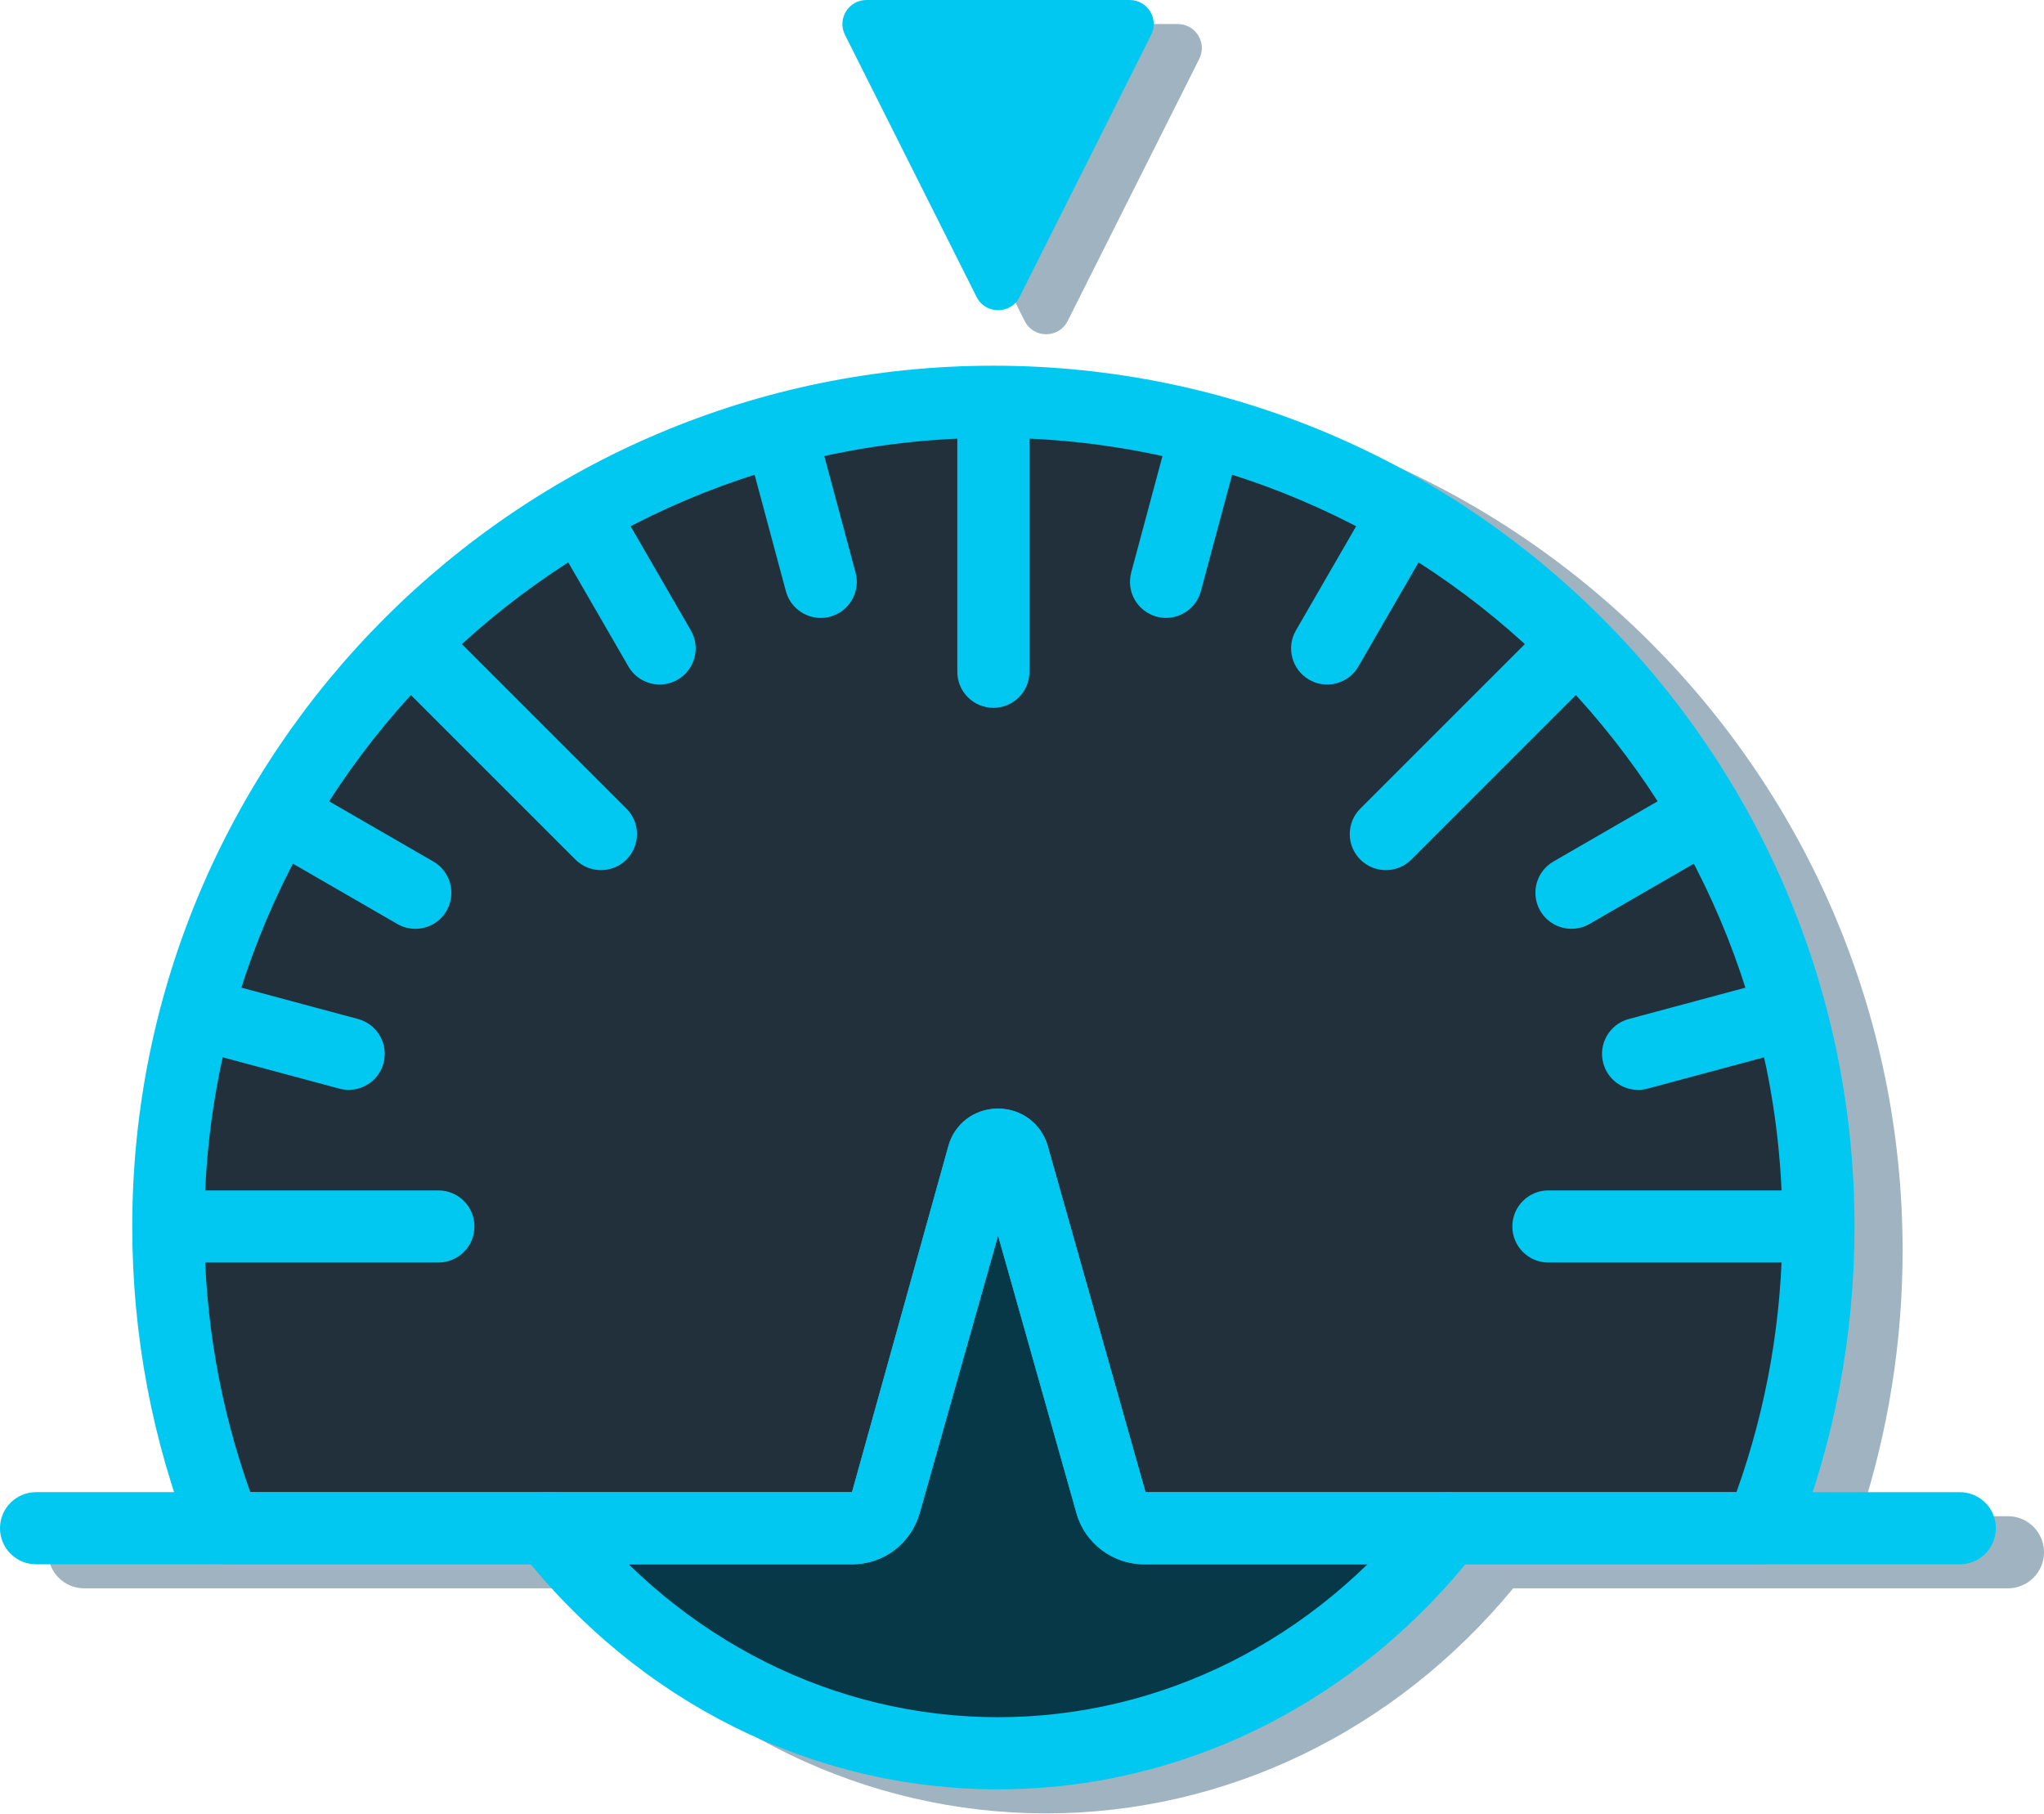
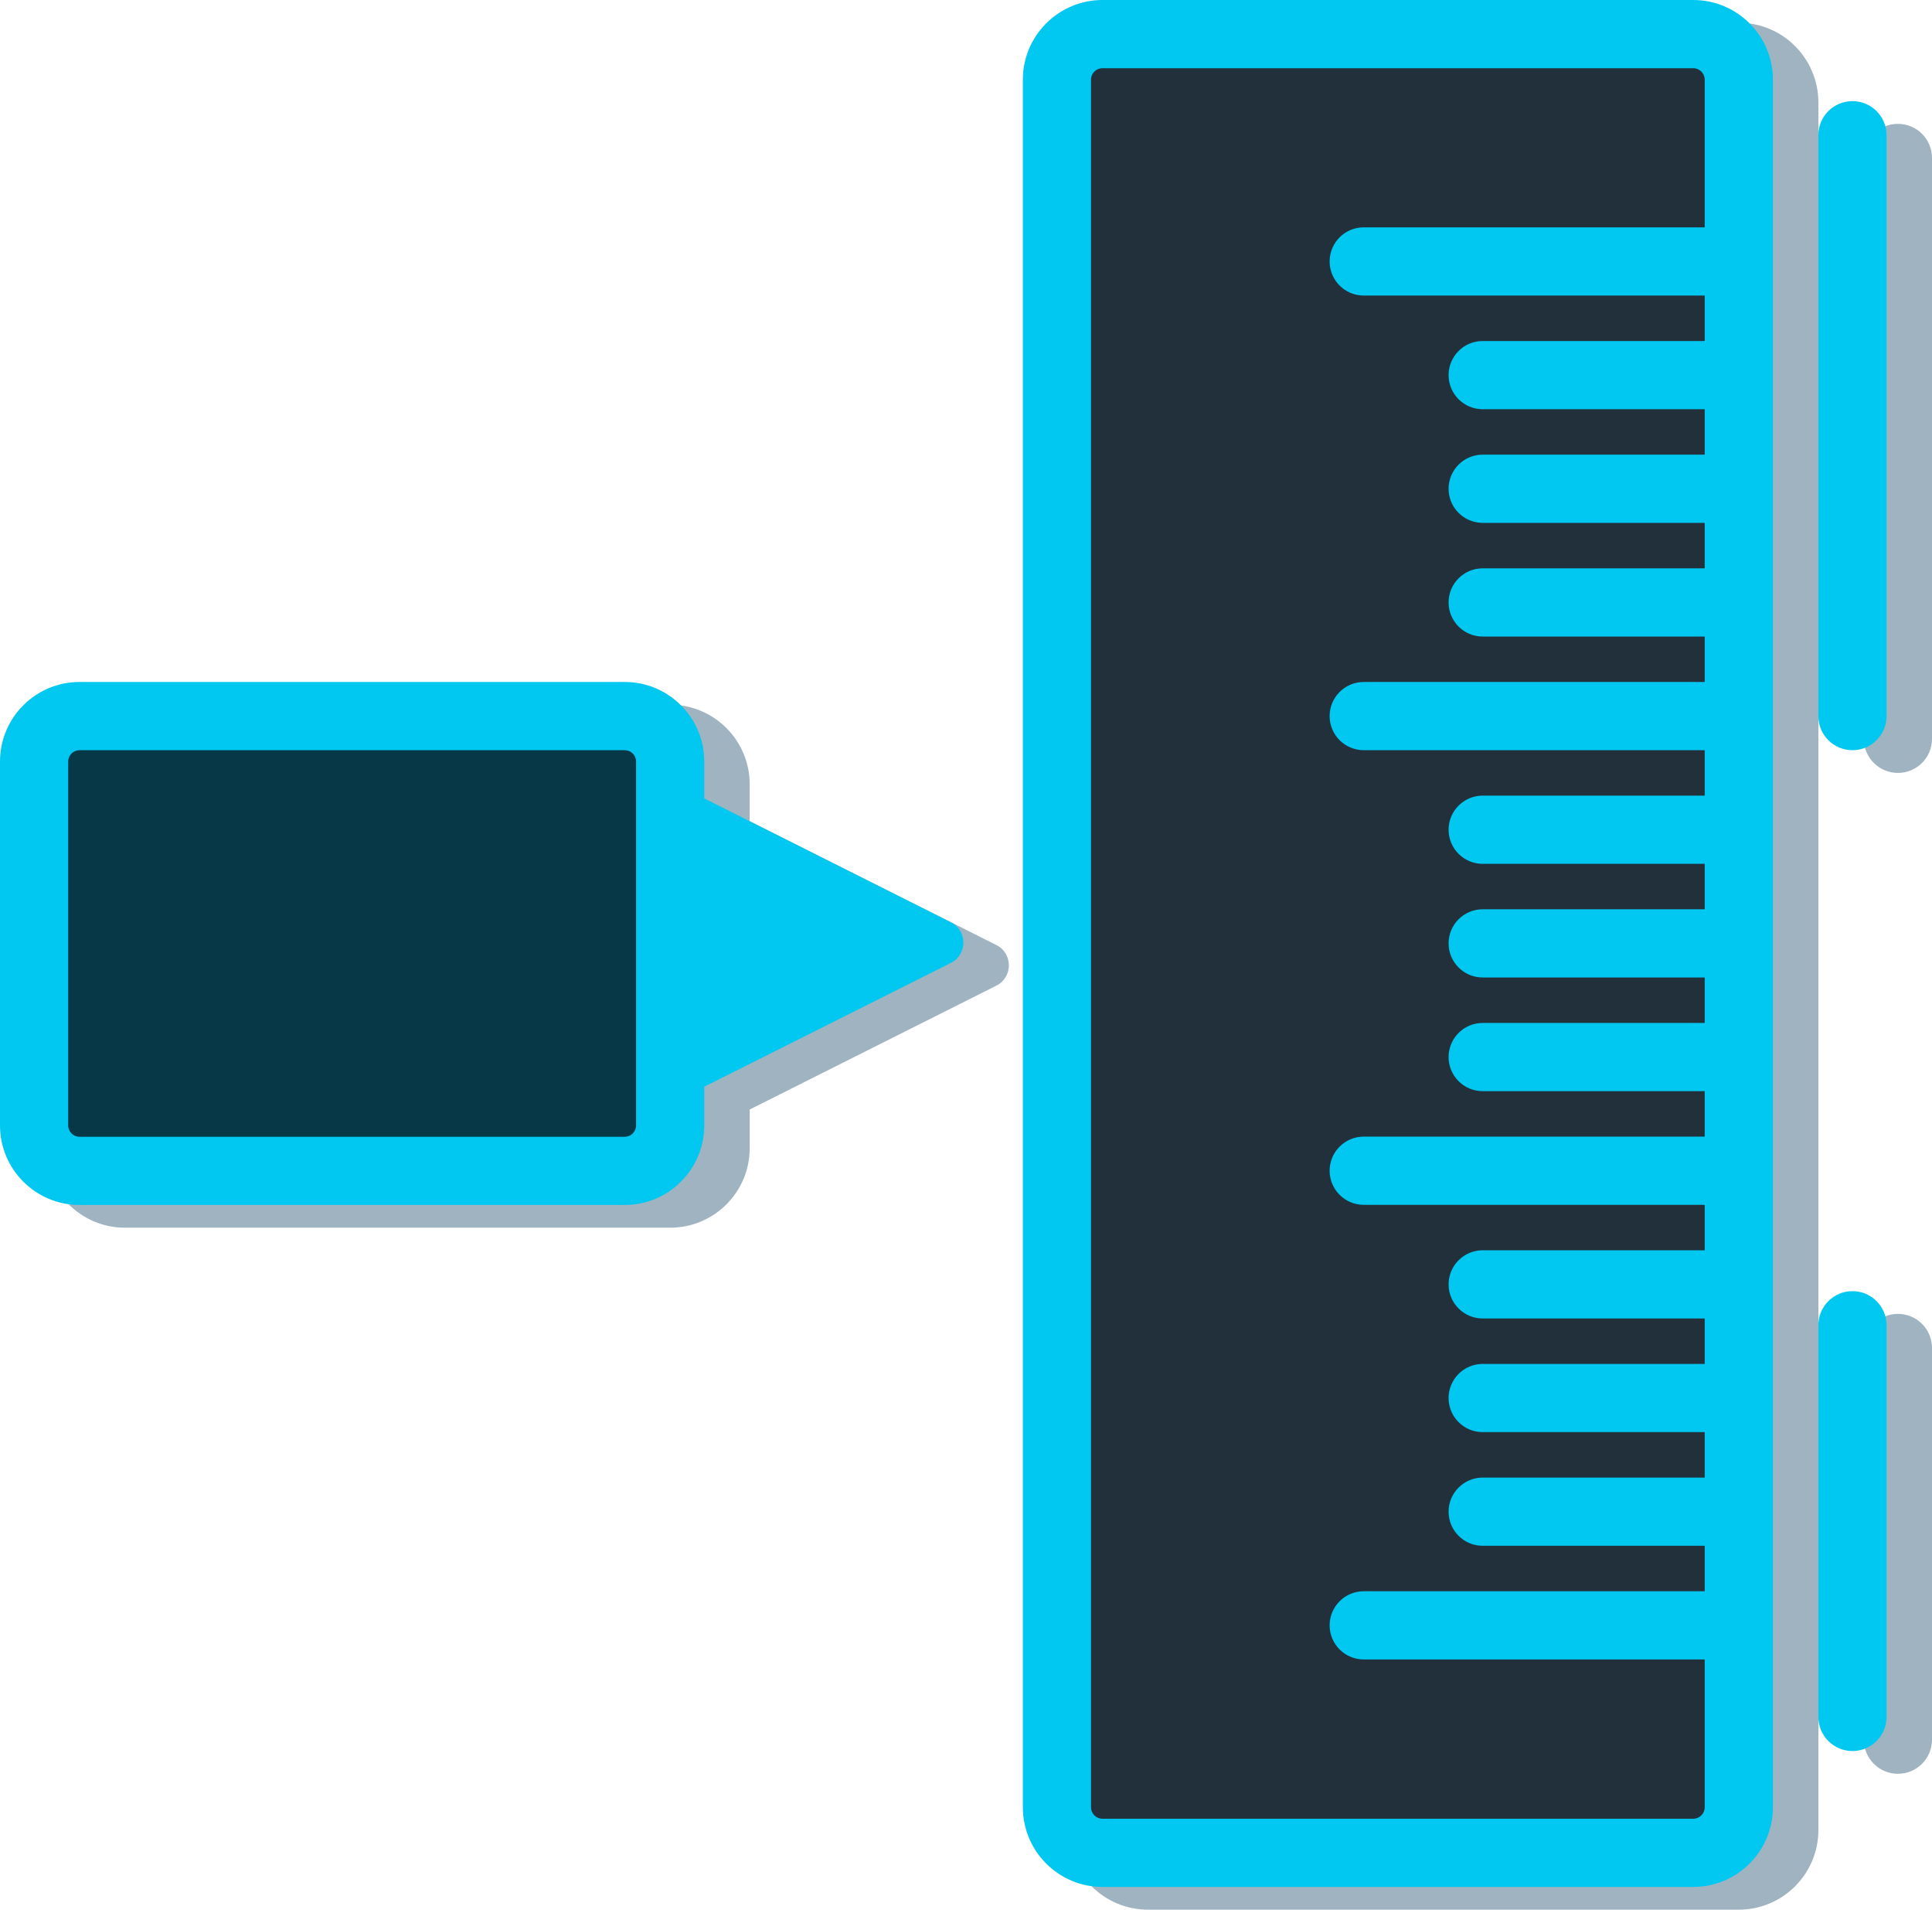
- <svg xmlns="http://www.w3.org/2000/svg" id="Layer_2" data-name="Layer 2" viewBox="0 0 85 75.42">
+ <svg xmlns="http://www.w3.org/2000/svg" id="Layer_2" data-name="Layer 2" viewBox="0 0 85 84">
  <defs>
    <style>
      .cls-1 {
        fill: #9fb3c1;
      }

      .cls-2 {
        fill: #00c8f0;
      }

      .cls-3 {
        fill: #063847;
      }

      .cls-4 {
        fill: #22303c;
      }
    </style>
  </defs>
  <g id="Icon">
    <g>
      <g>
-         <path class="cls-1" d="M42.61,13.35c.369.736,1.42.736,1.789,0l5.472-10.9c.334-.666-.15-1.45-.894-1.45h-10.944c-.745,0-1.229.784-.894,1.45l5.472,10.9Z" />
-         <path class="cls-1" d="M83.5,63.06h-6.128c1.156-3.558,1.748-7.264,1.748-11.05,0-19.74-16.064-35.8-35.81-35.8S7.5,32.27,7.5,52.01c0,3.786.593,7.492,1.748,11.05H3.5c-.829,0-1.5.672-1.5,1.5s.671,1.5,1.5,1.5h20.584c4.917,5.953,11.948,9.36,19.416,9.36,7.474,0,14.508-3.407,19.426-9.36h20.574c.828,0,1.5-.672,1.5-1.5s-.672-1.5-1.5-1.5Z" />
+         <path class="cls-1" d="M50.505,1h25.991c1.934,0,3.505,1.57,3.505,3.505v75.99c0,1.934-1.57,3.505-3.505,3.505h-25.99c-1.934,0-3.505-1.57-3.505-3.505V4.504c0-1.934,1.57-3.504,3.504-3.504Z" />
+         <path class="cls-1" d="M83.5,5.448c-.828,0-1.5.671-1.5,1.5v25.55c0,.829.672,1.5,1.5,1.5s1.5-.671,1.5-1.5V6.948c0-.829-.672-1.5-1.5-1.5Z" />
+         <path class="cls-1" d="M83.5,57.793c-.828,0-1.5.672-1.5,1.5v17.229c0,.828.672,1.5,1.5,1.5s1.5-.672,1.5-1.5v-17.229c0-.828-.672-1.5-1.5-1.5Z" />
+         <path class="cls-1" d="M43.833,41.567l-10.85-5.447v-1.626c0-1.927-1.568-3.496-3.496-3.496H5.496c-1.927,0-3.496,1.568-3.496,3.496v16.012c0,1.928,1.568,3.496,3.496,3.496h23.992c1.928,0,3.496-1.568,3.496-3.496v-1.703l10.85-5.447c.736-.369.736-1.42,0-1.789Z" />
      </g>
      <g>
-         <path class="cls-2" d="M42.399,12.35l5.472-10.9c.334-.666-.15-1.45-.894-1.45h-10.944c-.745,0-1.229.784-.894,1.45l5.472,10.9c.369.736,1.42.736,1.789,0Z" />
        <g>
-           <path class="cls-4" d="M75.62,51.01c0,4.43-.84,8.66-2.37,12.55h-25.67c-.64,0-1.2-.42-1.37-1.03l-4.08-14.45c-.18-.63-1.08-.63-1.25,0l-4.08,14.45c-.18.61-.73,1.03-1.37,1.03H9.37c-1.53-3.89-2.37-8.12-2.37-12.55,0-18.94,15.36-34.3,34.31-34.3s34.31,15.36,34.31,34.3Z" />
-           <path class="cls-3" d="M47.58,63.56h12.64c-4.46,5.71-11.18,9.36-18.72,9.36-7.53,0-14.25-3.65-18.71-9.36h12.64c.64,0,1.19-.42,1.37-1.03l4.08-14.45c.17-.63,1.07-.63,1.25,0l4.08,14.45c.17.61.73,1.03,1.37,1.03Z" />
+           <rect class="cls-4" x="46.5" y="1.5" width="30" height="80" rx="2.004" ry="2.004" />
+           <path class="cls-2" d="M74.496,83h-25.99c-1.933,0-3.505-1.572-3.505-3.505V3.504c0-1.932,1.572-3.504,3.505-3.504h25.99c1.933,0,3.505,1.572,3.505,3.504v75.991c0,1.933-1.572,3.505-3.505,3.505ZM48.505,3c-.278,0-.505.226-.505.504v75.991c0,.278.227.505.505.505h25.99c.278,0,.505-.227.505-.505V3.504c0-.278-.227-.504-.505-.504h-25.99Z" />
        </g>
        <g>
-           <path class="cls-2" d="M73.25,65.06h-25.67c-1.309,0-2.466-.874-2.815-2.126l-3.26-11.547-3.262,11.551c-.376,1.276-1.504,2.122-2.813,2.122H9.37c-.617,0-1.17-.377-1.396-.951-1.642-4.173-2.474-8.58-2.474-13.099C5.5,31.27,21.564,15.21,41.31,15.21s35.81,16.06,35.81,35.8c0,4.519-.832,8.926-2.475,13.099-.226.574-.779.951-1.396.951ZM47.636,62.06h24.575c1.268-3.538,1.909-7.251,1.909-11.05,0-18.086-14.719-32.8-32.81-32.8S8.5,32.924,8.5,51.01c0,3.799.642,7.512,1.909,11.05h25.021l4.006-14.387c.249-.923,1.074-1.559,2.049-1.565h.017c.973,0,1.804.626,2.07,1.562l4.063,14.391ZM42.328,48.471l-.005.019c.002-.006.004-.013.005-.019Z" />
-           <path class="cls-2" d="M14.501,45.33c-.129,0-.26-.017-.39-.052l-5.66-1.521c-.8-.215-1.274-1.037-1.06-1.837.215-.8,1.04-1.274,1.838-1.06l5.66,1.521c.8.215,1.274,1.037,1.06,1.837-.18.67-.786,1.111-1.448,1.111Z" />
-           <path class="cls-2" d="M17.269,38.63c-.255,0-.513-.064-.749-.201l-5.07-2.93c-.717-.415-.963-1.332-.548-2.049.414-.717,1.332-.963,2.049-.548l5.07,2.93c.717.415.963,1.332.548,2.05-.278.48-.782.749-1.3.749Z" />
-           <path class="cls-2" d="M27.432,28.47c-.518,0-1.022-.269-1.3-.75l-2.93-5.07c-.415-.717-.169-1.635.548-2.049.717-.414,1.635-.169,2.049.548l2.93,5.07c.415.717.169,1.635-.548,2.049-.236.136-.495.202-.749.202Z" />
-           <path class="cls-2" d="M34.129,25.7c-.662,0-1.268-.441-1.448-1.111l-1.52-5.66c-.215-.8.26-1.623,1.06-1.838s1.623.259,1.838,1.06l1.52,5.66c.215.8-.26,1.623-1.06,1.838-.13.035-.261.052-.39.052Z" />
-           <path class="cls-2" d="M48.491,25.7c-.129,0-.26-.017-.39-.052-.801-.215-1.274-1.038-1.06-1.838l1.52-5.66c.215-.799,1.041-1.274,1.837-1.06.801.215,1.274,1.038,1.06,1.838l-1.52,5.66c-.18.669-.785,1.111-1.447,1.111Z" />
-           <path class="cls-2" d="M55.189,28.47c-.255,0-.513-.065-.75-.202-.717-.415-.962-1.332-.548-2.049l2.93-5.07c.415-.718,1.331-.963,2.05-.548.717.415.962,1.332.548,2.049l-2.93,5.07c-.278.481-.782.75-1.3.75Z" />
-           <path class="cls-2" d="M65.351,38.63c-.518,0-1.021-.269-1.3-.749-.414-.718-.169-1.635.548-2.05l5.07-2.93c.717-.413,1.635-.17,2.05.548.414.717.169,1.635-.548,2.049l-5.07,2.93c-.236.137-.495.201-.75.201Z" />
-           <path class="cls-2" d="M68.119,45.33c-.662,0-1.268-.441-1.447-1.111-.215-.8.259-1.622,1.06-1.837l5.66-1.521c.798-.216,1.622.259,1.837,1.06.215.8-.259,1.622-1.06,1.837l-5.66,1.521c-.13.035-.261.052-.39.052Z" />
-           <path class="cls-2" d="M18.23,52.51H7.69c-.829,0-1.5-.672-1.5-1.5s.671-1.5,1.5-1.5h10.54c.829,0,1.5.672,1.5,1.5s-.671,1.5-1.5,1.5Z" />
-           <path class="cls-2" d="M24.99,36.19c-.384,0-.768-.146-1.061-.439l-7.45-7.45c-.586-.585-.586-1.536,0-2.121.586-.586,1.535-.586,2.121,0l7.45,7.45c.586.585.586,1.536,0,2.121-.293.293-.677.439-1.061.439Z" />
-           <path class="cls-2" d="M41.31,29.44c-.829,0-1.5-.671-1.5-1.5v-10.54c0-.829.671-1.5,1.5-1.5s1.5.671,1.5,1.5v10.54c0,.829-.672,1.5-1.5,1.5Z" />
-           <path class="cls-2" d="M57.63,36.19c-.384,0-.768-.146-1.061-.439-.586-.585-.586-1.536,0-2.121l7.45-7.45c.586-.586,1.535-.586,2.121,0,.586.585.586,1.536,0,2.121l-7.45,7.45c-.293.293-.677.439-1.061.439Z" />
-           <path class="cls-2" d="M74.93,52.51h-10.54c-.828,0-1.5-.672-1.5-1.5s.672-1.5,1.5-1.5h10.54c.828,0,1.5.672,1.5,1.5s-.672,1.5-1.5,1.5Z" />
-           <path class="cls-2" d="M41.5,74.42c-7.709,0-14.959-3.622-19.892-9.937-.51-.653-.394-1.596.259-2.106.652-.509,1.595-.393,2.105.259,4.36,5.583,10.749,8.784,17.528,8.784,6.785,0,13.178-3.201,17.537-8.784.51-.651,1.452-.769,2.106-.259.652.511.769,1.453.259,2.106-4.934,6.314-12.188,9.937-19.902,9.937Z" />
+           <path class="cls-2" d="M76.003,13h-16.005c-.828,0-1.5-.671-1.5-1.5s.672-1.5,1.5-1.5h16.005c.828,0,1.5.671,1.5,1.5s-.672,1.5-1.5,1.5Z" />
+           <path class="cls-2" d="M76.003,18h-10.771c-.828,0-1.5-.671-1.5-1.5s.672-1.5,1.5-1.5h10.771c.828,0,1.5.671,1.5,1.5s-.672,1.5-1.5,1.5Z" />
+           <path class="cls-2" d="M76.003,22.999h-10.771c-.828,0-1.5-.671-1.5-1.5s.672-1.5,1.5-1.5h10.771c.828,0,1.5.671,1.5,1.5s-.672,1.5-1.5,1.5Z" />
+           <path class="cls-2" d="M76.003,27.999h-10.771c-.828,0-1.5-.671-1.5-1.5s.672-1.5,1.5-1.5h10.771c.828,0,1.5.671,1.5,1.5s-.672,1.5-1.5,1.5Z" />
+           <path class="cls-2" d="M76.003,32.998h-16.005c-.828,0-1.5-.671-1.5-1.5s.672-1.5,1.5-1.5h16.005c.828,0,1.5.671,1.5,1.5s-.672,1.5-1.5,1.5Z" />
+           <path class="cls-2" d="M76.003,37.997h-10.771c-.828,0-1.5-.671-1.5-1.5s.672-1.5,1.5-1.5h10.771c.828,0,1.5.671,1.5,1.5s-.672,1.5-1.5,1.5Z" />
+           <path class="cls-2" d="M76.003,42.996h-10.771c-.828,0-1.5-.671-1.5-1.5s.672-1.5,1.5-1.5h10.771c.828,0,1.5.671,1.5,1.5s-.672,1.5-1.5,1.5Z" />
+           <path class="cls-2" d="M76.003,47.996h-10.771c-.828,0-1.5-.672-1.5-1.5s.672-1.5,1.5-1.5h10.771c.828,0,1.5.672,1.5,1.5s-.672,1.5-1.5,1.5Z" />
+           <path class="cls-2" d="M76.003,52.996h-16.005c-.828,0-1.5-.672-1.5-1.5s.672-1.5,1.5-1.5h16.005c.828,0,1.5.672,1.5,1.5s-.672,1.5-1.5,1.5Z" />
+           <path class="cls-2" d="M76.003,57.995h-10.771c-.828,0-1.5-.672-1.5-1.5s.672-1.5,1.5-1.5h10.771c.828,0,1.5.672,1.5,1.5s-.672,1.5-1.5,1.5Z" />
+           <path class="cls-2" d="M76.003,62.994h-10.771c-.828,0-1.5-.672-1.5-1.5s.672-1.5,1.5-1.5h10.771c.828,0,1.5.672,1.5,1.5s-.672,1.5-1.5,1.5Z" />
+           <path class="cls-2" d="M76.003,67.994h-10.771c-.828,0-1.5-.672-1.5-1.5s.672-1.5,1.5-1.5h10.771c.828,0,1.5.672,1.5,1.5s-.672,1.5-1.5,1.5Z" />
+           <path class="cls-2" d="M76.003,72.993h-16.005c-.828,0-1.5-.672-1.5-1.5s.672-1.5,1.5-1.5h16.005c.828,0,1.5.672,1.5,1.5s-.672,1.5-1.5,1.5Z" />
        </g>
-         <path class="cls-2" d="M81.5,65.06h-33.92c-1.309,0-2.466-.874-2.815-2.126l-3.26-11.547-3.262,11.551c-.376,1.276-1.504,2.122-2.813,2.122H1.5c-.829,0-1.5-.672-1.5-1.5s.671-1.5,1.5-1.5h33.93l4.006-14.387c.249-.923,1.074-1.559,2.049-1.565h.017c.973,0,1.804.626,2.07,1.562l4.063,14.391h33.864c.828,0,1.5.672,1.5,1.5s-.672,1.5-1.5,1.5ZM42.328,48.471l-.005.019c.002-.006.004-.013.005-.019Z" />
+         <g>
+           <rect class="cls-3" x="1.5" y="31.498" width="27.983" height="20.004" rx="1.996" ry="1.996" />
+           <path class="cls-2" d="M27.487,53.002H3.496c-1.927,0-3.496-1.568-3.496-3.496v-16.012c0-1.927,1.568-3.496,3.496-3.496h23.992c1.928,0,3.496,1.568,3.496,3.496v16.012c0,1.928-1.568,3.496-3.496,3.496ZM3.496,32.998c-.273,0-.496.222-.496.496v16.012c0,.273.222.496.496.496h23.992c.273,0,.496-.223.496-.496v-16.012c0-.273-.223-.496-.496-.496H3.496Z" />
+         </g>
+         <path class="cls-2" d="M81.5,32.998c-.828,0-1.5-.671-1.5-1.5V5.948c0-.829.672-1.5,1.5-1.5s1.5.671,1.5,1.5v25.55c0,.829-.672,1.5-1.5,1.5Z" />
+         <path class="cls-2" d="M81.5,77.022c-.828,0-1.5-.672-1.5-1.5v-17.229c0-.828.672-1.5,1.5-1.5s1.5.672,1.5,1.5v17.229c0,.828-.672,1.5-1.5,1.5Z" />
+         <path class="cls-2" d="M41.833,40.567l-10.9-5.472c-.666-.334-1.45.15-1.45.894v10.944c0,.745.784,1.229,1.45.894l10.9-5.472c.736-.369.736-1.42,0-1.789Z" />
      </g>
    </g>
  </g>
</svg>
